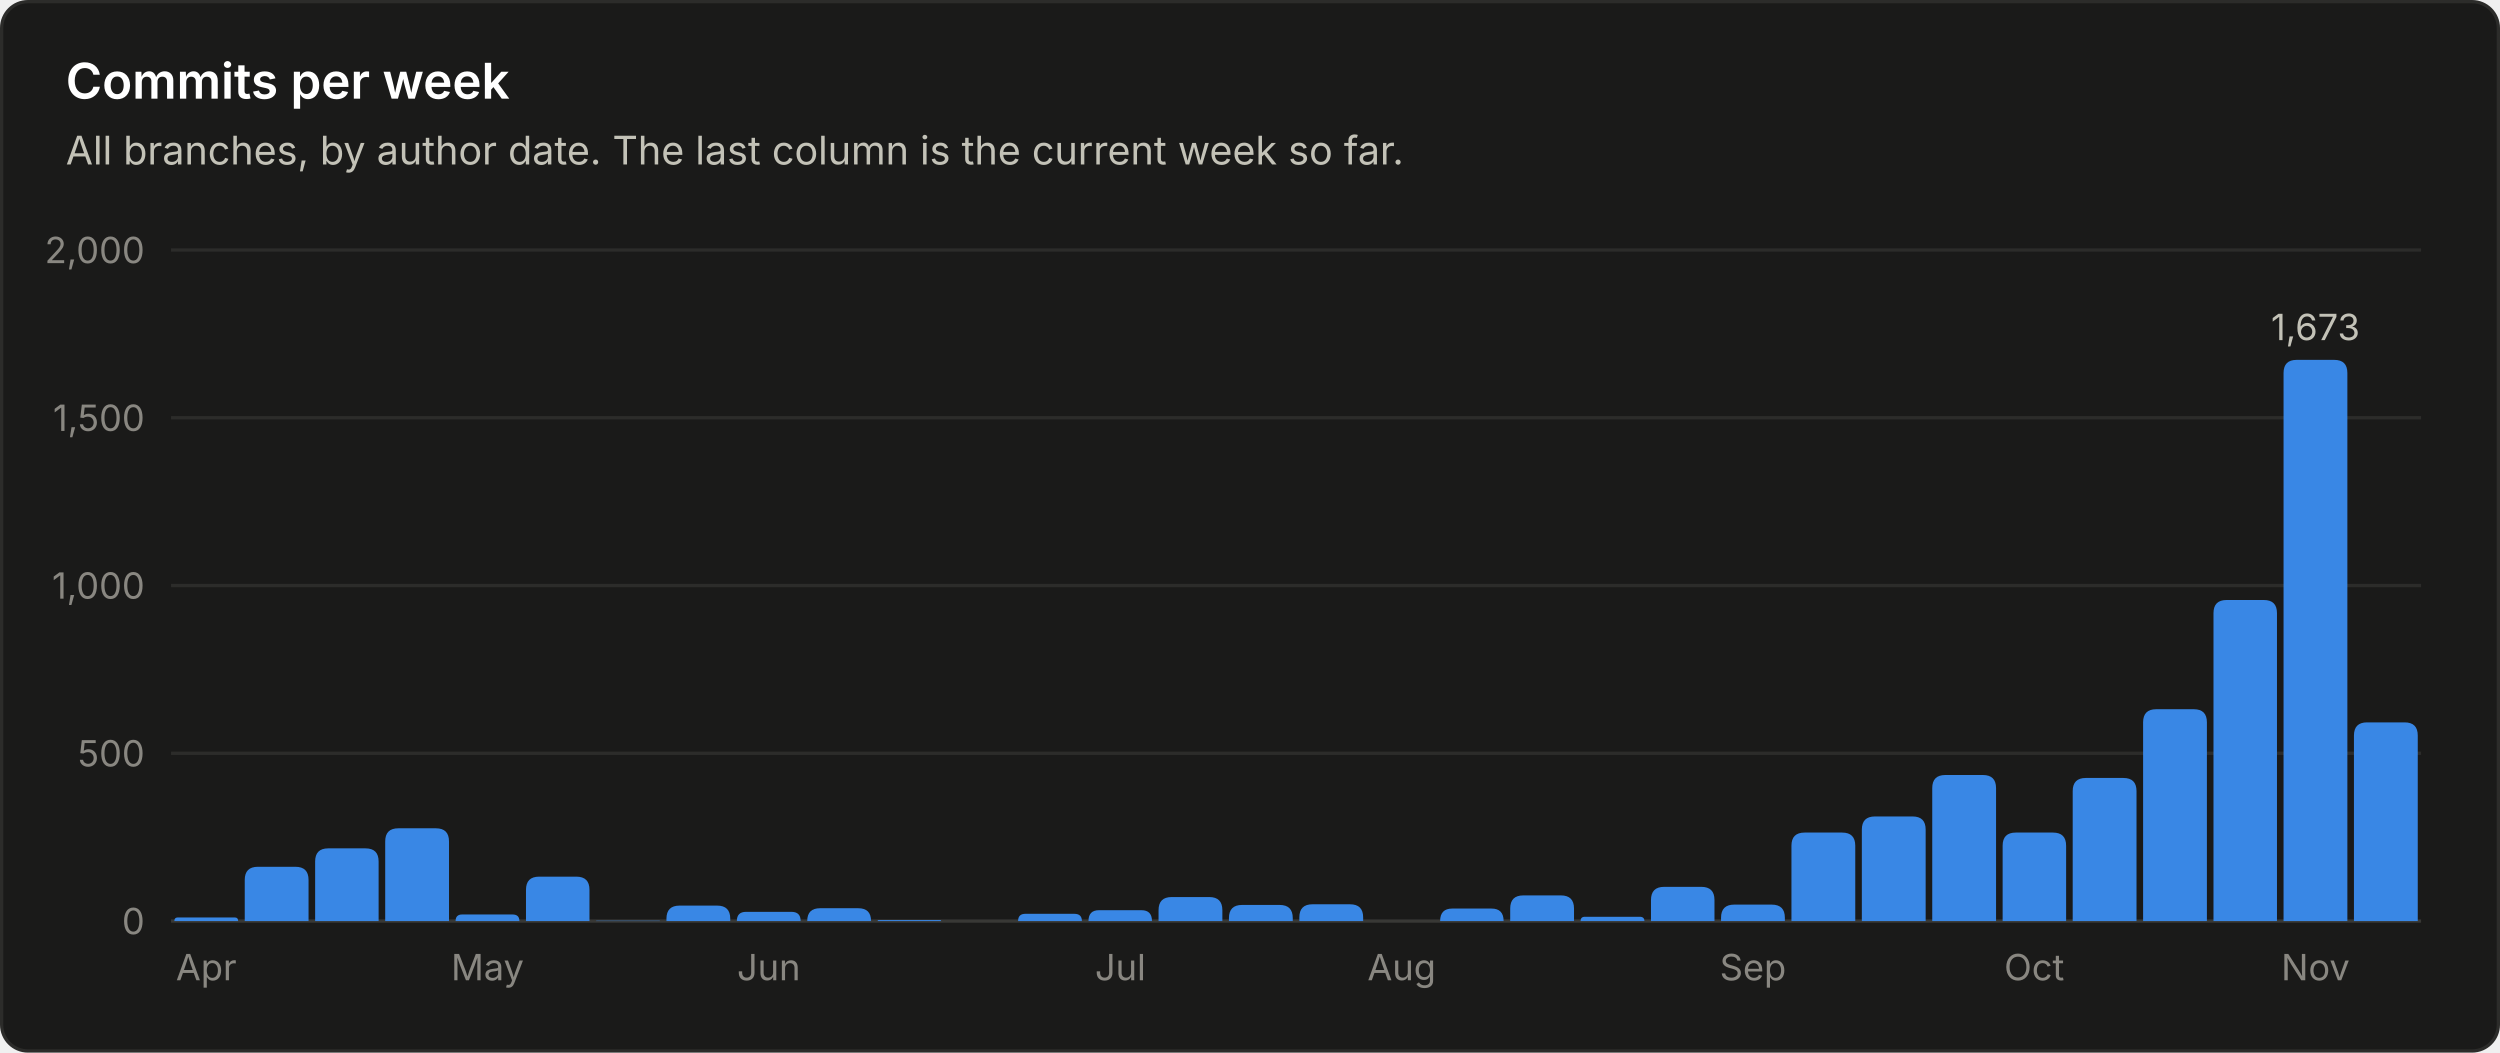
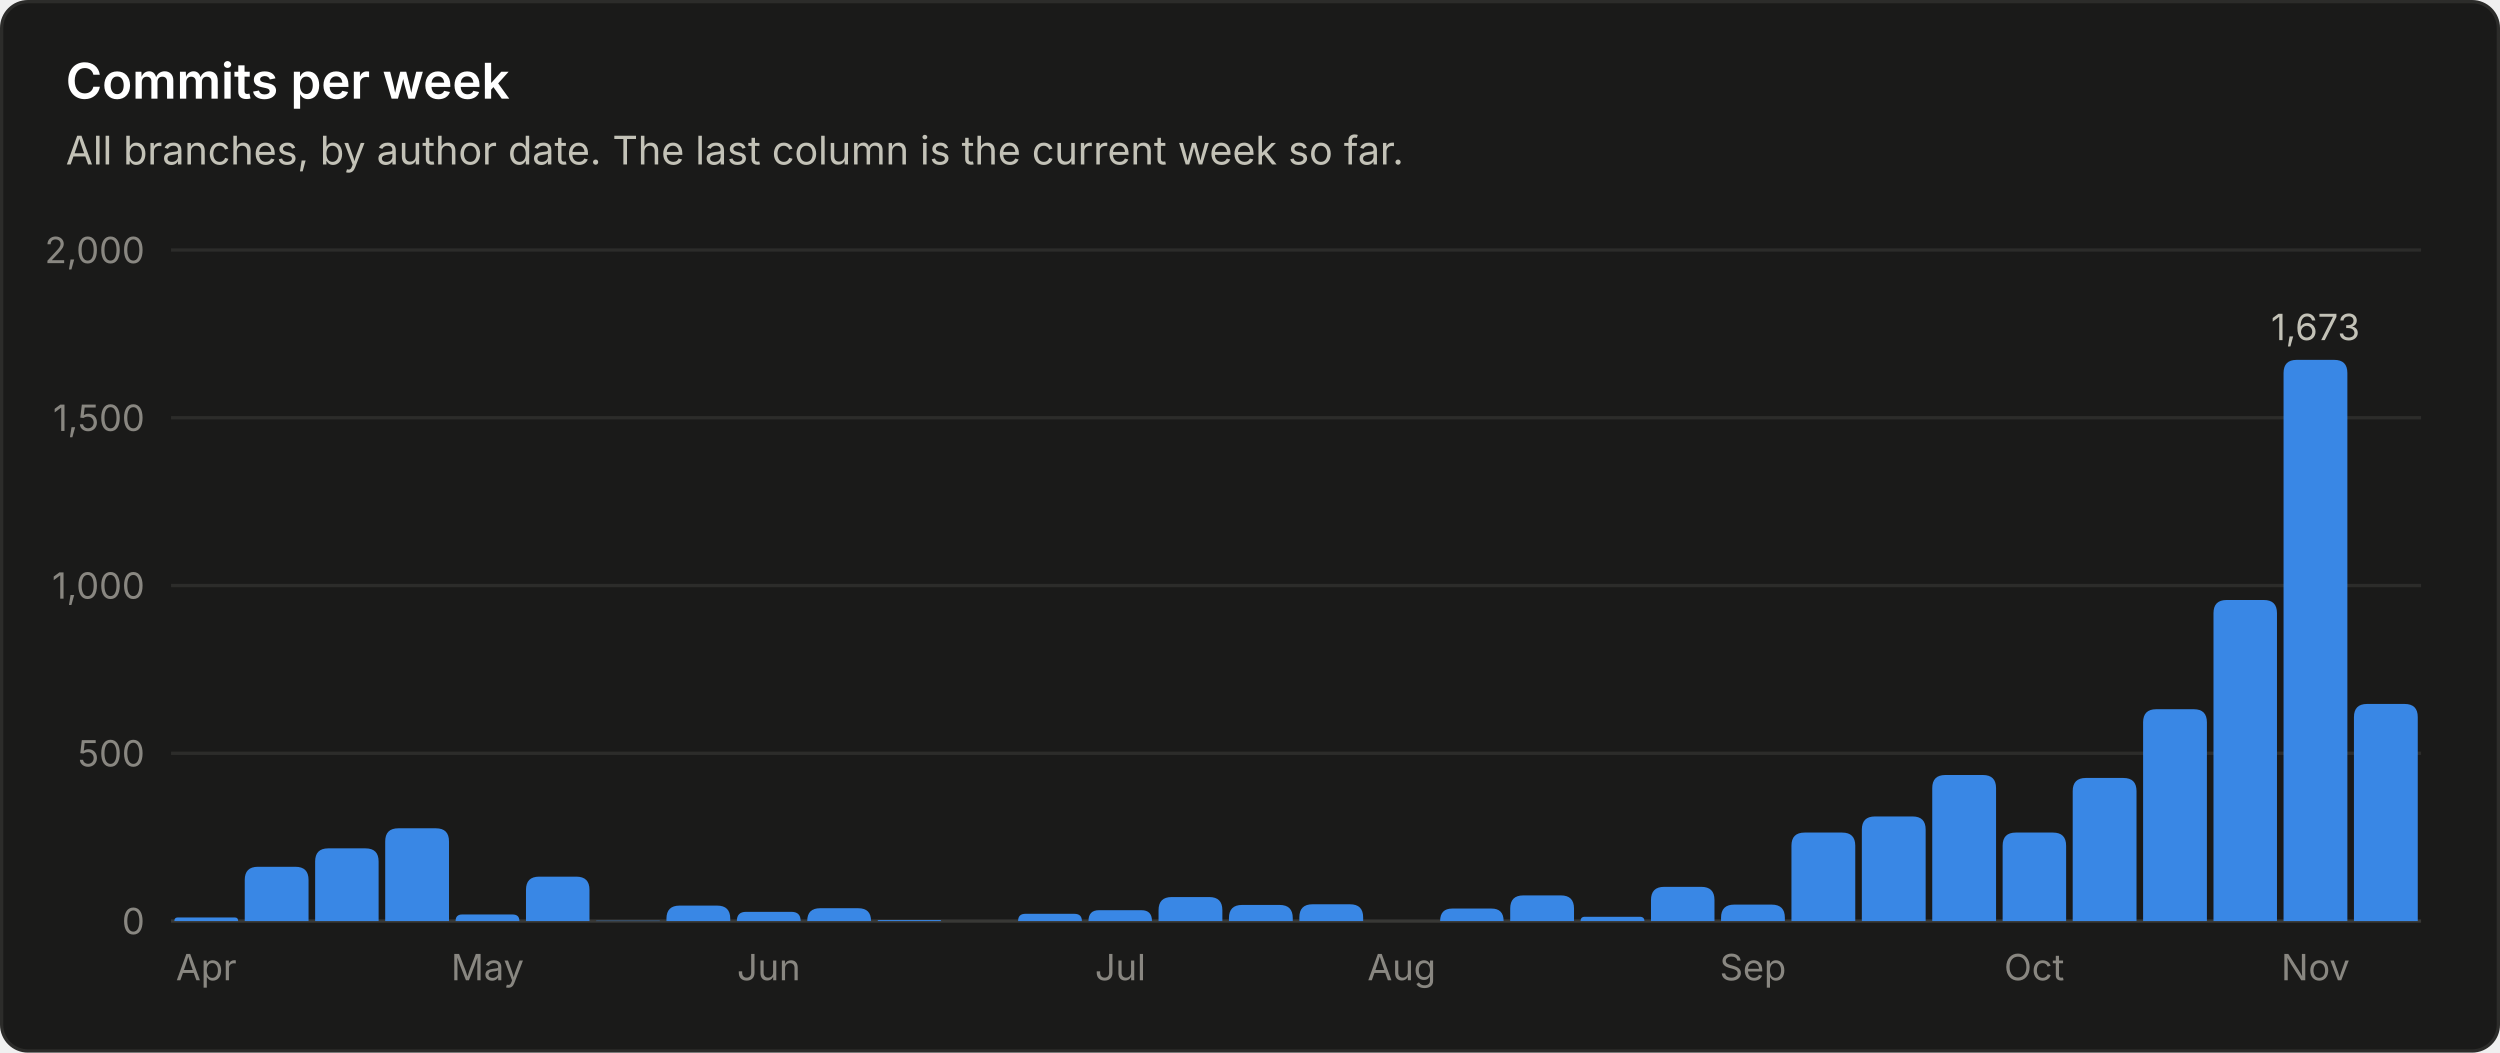
<svg xmlns="http://www.w3.org/2000/svg" viewBox="0 0 760 320" width="760" height="320" role="img" font-family="system-ui, -apple-system, 'Segoe UI', sans-serif">
  <rect x="0.5" y="0.5" width="759" height="319" rx="8" fill="#1a1a19" stroke="#2c2c2a" />
  <text x="20.0" y="30.0" fill="#ffffff" font-size="15" font-weight="600" text-anchor="start">Commits per week</text>
  <text x="20.0" y="50.0" fill="#c3c2b7" font-size="12" font-weight="400" text-anchor="start">All branches, by author date. The last column is the current week so far.</text>
  <line x1="52" y1="280.0" x2="736" y2="280.0" stroke="#383835" stroke-width="1" />
  <text x="44.0" y="284.0" fill="#898781" font-size="11" font-weight="400" text-anchor="end">0</text>
  <line x1="52" y1="229.0" x2="736" y2="229.0" stroke="#2c2c2a" stroke-width="1" />
  <text x="44.0" y="233.0" fill="#898781" font-size="11" font-weight="400" text-anchor="end">500</text>
  <line x1="52" y1="178.0" x2="736" y2="178.0" stroke="#2c2c2a" stroke-width="1" />
  <text x="44.0" y="182.0" fill="#898781" font-size="11" font-weight="400" text-anchor="end">1,000</text>
  <line x1="52" y1="127.0" x2="736" y2="127.0" stroke="#2c2c2a" stroke-width="1" />
  <text x="44.0" y="131.0" fill="#898781" font-size="11" font-weight="400" text-anchor="end">1,500</text>
  <line x1="52" y1="76.0" x2="736" y2="76.0" stroke="#2c2c2a" stroke-width="1" />
  <text x="44.0" y="80.0" fill="#898781" font-size="11" font-weight="400" text-anchor="end">2,000</text>
  <path d="M53.0 280.0 V280.0 Q53.0 278.9 54.1 278.9 H71.3 Q72.4 278.9 72.4 280.0 V280.0 Z" fill="#3987e5" />
  <text x="62.7" y="298.0" fill="#898781" font-size="11" font-weight="400" text-anchor="middle">Apr</text>
  <path d="M74.4 280.0 V267.5 Q74.4 263.5 78.4 263.5 H89.8 Q93.8 263.5 93.8 267.5 V280.0 Z" fill="#3987e5" />
  <path d="M95.8 280.0 V261.9 Q95.8 257.9 99.8 257.9 H111.1 Q115.1 257.9 115.1 261.9 V280.0 Z" fill="#3987e5" />
  <path d="M117.1 280.0 V255.8 Q117.1 251.8 121.1 251.8 H132.5 Q136.5 251.8 136.5 255.8 V280.0 Z" fill="#3987e5" />
  <path d="M138.5 280.0 V280.0 Q138.5 278.0 140.5 278.0 H155.8 Q157.9 278.0 157.9 280.0 V280.0 Z" fill="#3987e5" />
  <text x="148.2" y="298.0" fill="#898781" font-size="11" font-weight="400" text-anchor="middle">May</text>
  <path d="M159.9 280.0 V270.5 Q159.9 266.5 163.9 266.5 H175.2 Q179.2 266.5 179.2 270.5 V280.0 Z" fill="#3987e5" />
  <path d="M181.2 280.0 V280.0 Q181.2 279.9 181.4 279.9 H200.5 Q200.6 279.9 200.6 280.0 V280.0 Z" fill="#3987e5" />
  <path d="M202.6 280.0 V279.3 Q202.6 275.3 206.6 275.3 H218.0 Q222.0 275.3 222.0 279.3 V280.0 Z" fill="#3987e5" />
  <path d="M224.0 280.0 V280.0 Q224.0 277.2 226.8 277.2 H240.6 Q243.4 277.2 243.4 280.0 V280.0 Z" fill="#3987e5" />
  <text x="233.7" y="298.0" fill="#898781" font-size="11" font-weight="400" text-anchor="middle">Jun</text>
  <path d="M245.4 280.0 V280.0 Q245.4 276.1 249.3 276.1 H260.9 Q264.8 276.1 264.8 280.0 V280.0 Z" fill="#3987e5" />
  <path d="M266.8 280.0 V280.0 Q266.8 279.7 267.1 279.7 H285.8 Q286.1 279.7 286.1 280.0 V280.0 Z" fill="#3987e5" />
  <path d="M309.5 280.0 V280.0 Q309.5 277.8 311.7 277.8 H326.6 Q328.9 277.8 328.9 280.0 V280.0 Z" fill="#3987e5" />
  <path d="M330.9 280.0 V280.0 Q330.9 276.7 334.1 276.7 H347.0 Q350.2 276.7 350.2 280.0 V280.0 Z" fill="#3987e5" />
  <text x="340.6" y="298.0" fill="#898781" font-size="11" font-weight="400" text-anchor="middle">Jul</text>
  <path d="M352.2 280.0 V276.7 Q352.2 272.7 356.2 272.7 H367.6 Q371.6 272.7 371.6 276.7 V280.0 Z" fill="#3987e5" />
  <path d="M373.6 280.0 V279.1 Q373.6 275.1 377.6 275.1 H389.0 Q393.0 275.1 393.0 279.1 V280.0 Z" fill="#3987e5" />
  <path d="M395.0 280.0 V278.9 Q395.0 274.9 399.0 274.9 H410.4 Q414.4 274.9 414.4 278.9 V280.0 Z" fill="#3987e5" />
  <text x="426.1" y="298.0" fill="#898781" font-size="11" font-weight="400" text-anchor="middle">Aug</text>
  <path d="M437.8 280.0 V280.0 Q437.8 276.2 441.5 276.2 H453.4 Q457.1 276.2 457.1 280.0 V280.0 Z" fill="#3987e5" />
  <path d="M459.1 280.0 V276.2 Q459.1 272.2 463.1 272.2 H474.5 Q478.5 272.2 478.5 276.2 V280.0 Z" fill="#3987e5" />
  <path d="M480.5 280.0 V280.0 Q480.5 278.7 481.8 278.7 H498.5 Q499.9 278.7 499.9 280.0 V280.0 Z" fill="#3987e5" />
  <path d="M501.9 280.0 V273.6 Q501.9 269.6 505.9 269.6 H517.2 Q521.2 269.6 521.2 273.6 V280.0 Z" fill="#3987e5" />
  <path d="M523.2 280.0 V279.0 Q523.2 275.0 527.2 275.0 H538.6 Q542.6 275.0 542.6 279.0 V280.0 Z" fill="#3987e5" />
  <text x="532.9" y="298.0" fill="#898781" font-size="11" font-weight="400" text-anchor="middle">Sep</text>
  <path d="M544.6 280.0 V257.1 Q544.6 253.1 548.6 253.1 H560.0 Q564.0 253.1 564.0 257.1 V280.0 Z" fill="#3987e5" />
  <path d="M566.0 280.0 V252.2 Q566.0 248.2 570.0 248.2 H581.4 Q585.4 248.2 585.4 252.2 V280.0 Z" fill="#3987e5" />
  <path d="M587.4 280.0 V239.6 Q587.4 235.6 591.4 235.6 H602.8 Q606.8 235.6 606.8 239.6 V280.0 Z" fill="#3987e5" />
  <path d="M608.8 280.0 V257.1 Q608.8 253.1 612.8 253.1 H624.1 Q628.1 253.1 628.1 257.1 V280.0 Z" fill="#3987e5" />
  <text x="618.4" y="298.0" fill="#898781" font-size="11" font-weight="400" text-anchor="middle">Oct</text>
  <path d="M630.1 280.0 V240.5 Q630.1 236.5 634.1 236.5 H645.5 Q649.5 236.5 649.5 240.5 V280.0 Z" fill="#3987e5" />
  <path d="M651.5 280.0 V219.6 Q651.5 215.6 655.5 215.6 H666.9 Q670.9 215.6 670.9 219.6 V280.0 Z" fill="#3987e5" />
  <path d="M672.9 280.0 V186.4 Q672.9 182.4 676.9 182.4 H688.2 Q692.2 182.4 692.2 186.4 V280.0 Z" fill="#3987e5" />
  <path d="M694.2 280.0 V113.4 Q694.2 109.4 698.2 109.4 H709.6 Q713.6 109.4 713.6 113.4 V280.0 Z" fill="#3987e5" />
  <text x="703.9" y="103.4" fill="#c3c2b7" font-size="11" font-weight="400" text-anchor="middle">1,673</text>
  <text x="703.9" y="298.0" fill="#898781" font-size="11" font-weight="400" text-anchor="middle">Nov</text>
-   <path d="M715.6 280.0 V223.6 Q715.6 219.6 719.6 219.6 H731.0 Q735.0 219.6 735.0 223.6 V280.0 Z" fill="#3987e5" />
+   <path d="M715.6 280.0 V218.0 Q715.6 214.0 719.6 214.0 H731.0 Q735.0 214.0 735.0 218.0 V280.0 Z" fill="#3987e5" />
</svg>
